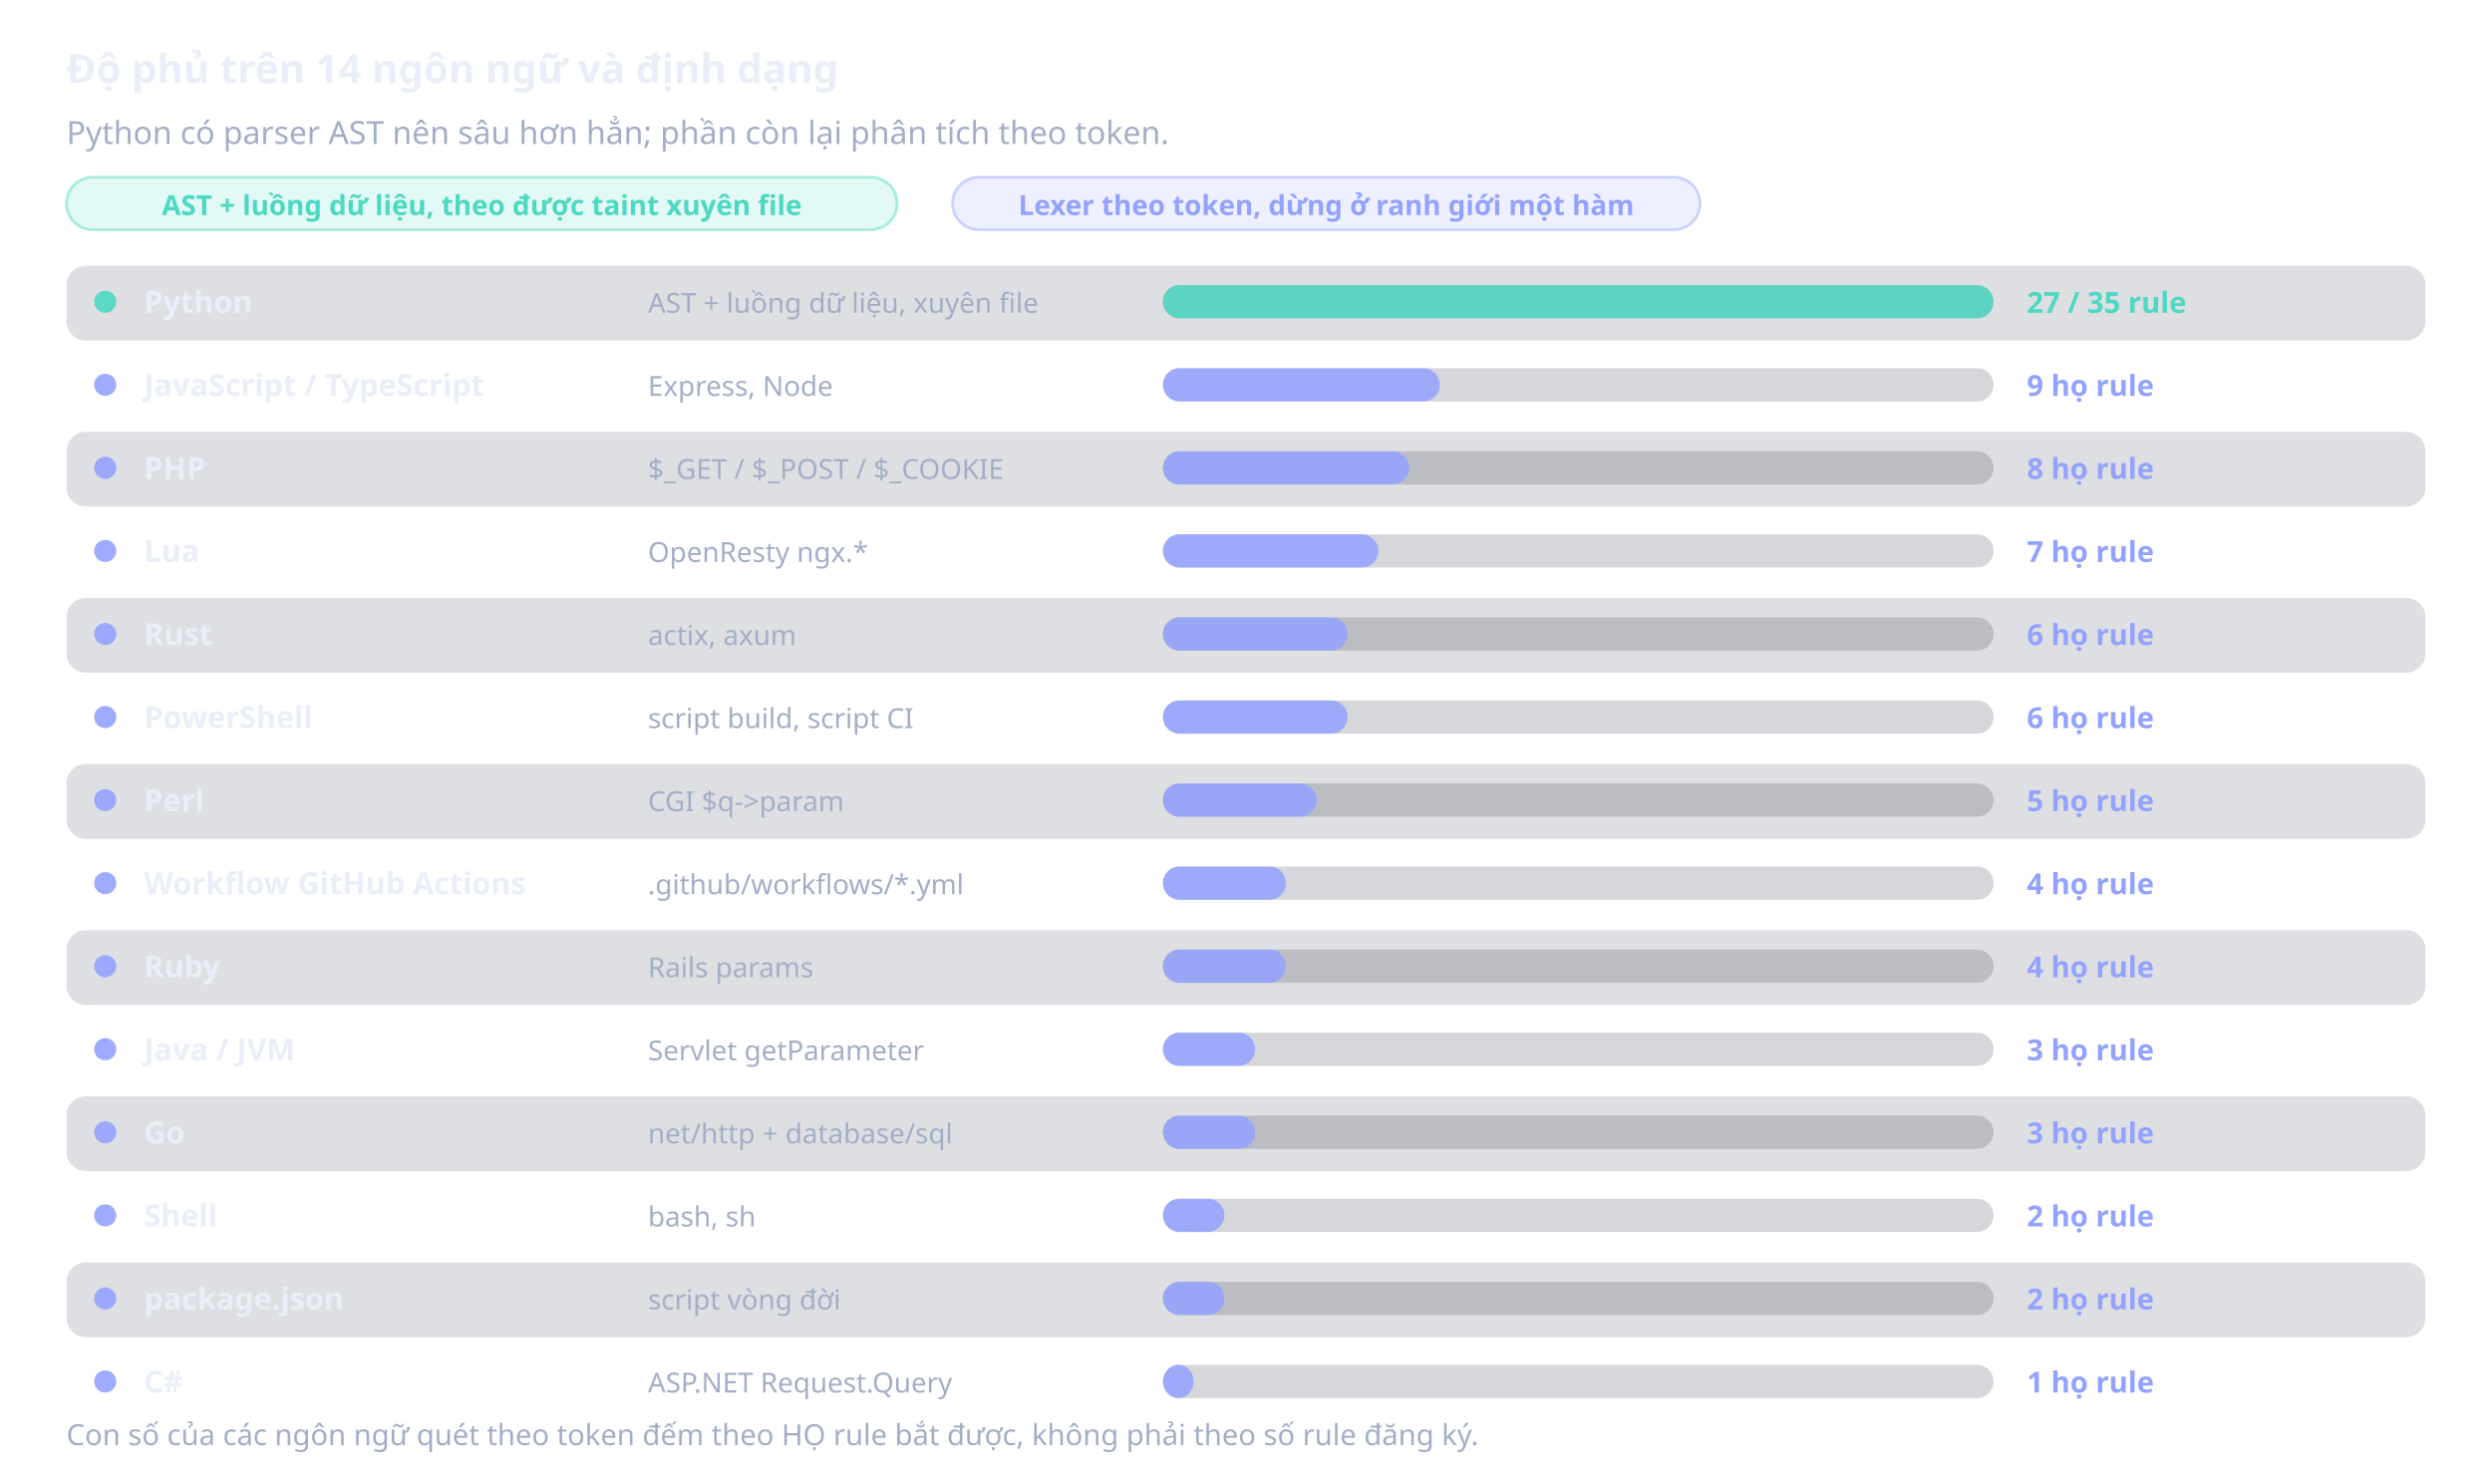
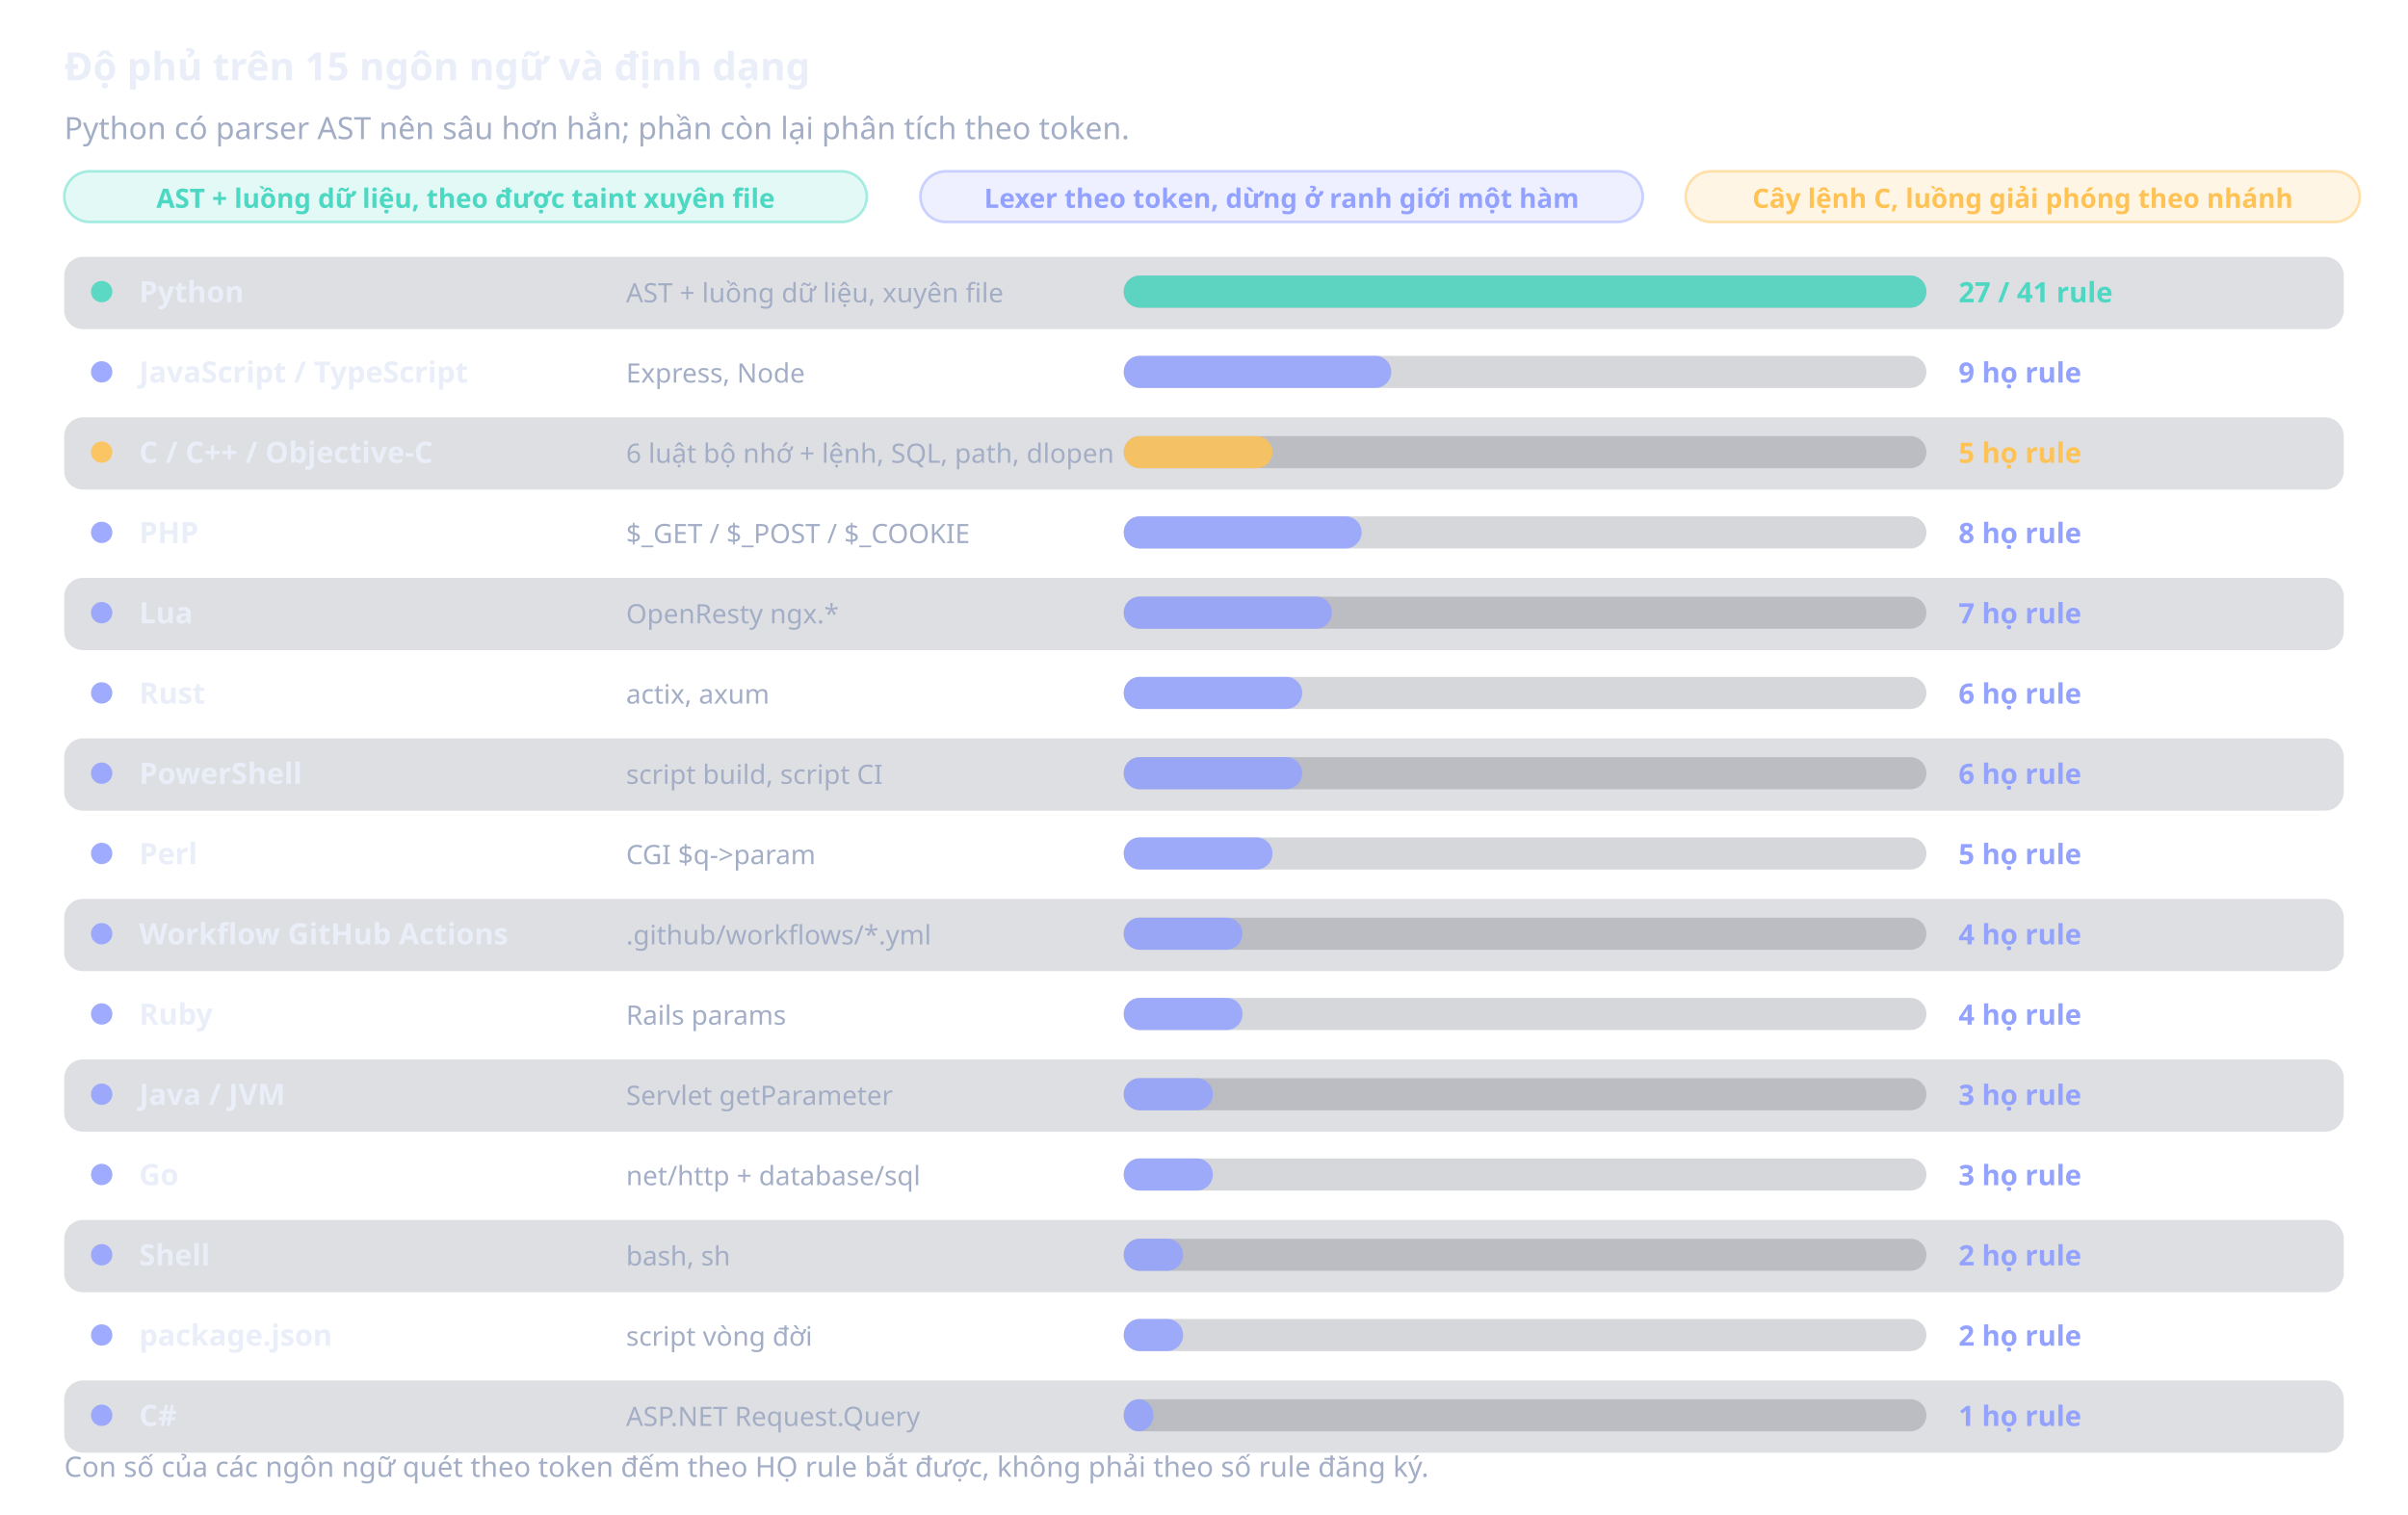
- <svg xmlns="http://www.w3.org/2000/svg" viewBox="0 0 900 536" width="900" height="536" role="img">
+ <svg xmlns="http://www.w3.org/2000/svg" viewBox="0 0 900 566" width="900" height="566" role="img">
  <defs>
    <marker id="adark" viewBox="0 0 10 10" refX="9" refY="5" markerWidth="6" markerHeight="6" orient="auto-start-reverse">
      <path d="M 0 0 L 10 5 L 0 10 z" fill="#a3aec6" opacity="0.75" />
    </marker>
  </defs>
-   <text x="24" y="30" font-family="Segoe UI, system-ui, -apple-system, sans-serif" font-size="14.5" fill="#e9eef8" text-anchor="start" font-weight="700">Độ phủ trên 14 ngôn ngữ và định dạng</text>
+   <text x="24" y="30" font-family="Segoe UI, system-ui, -apple-system, sans-serif" font-size="14.5" fill="#e9eef8" text-anchor="start" font-weight="700">Độ phủ trên 15 ngôn ngữ và định dạng</text>
  <text x="24" y="52" font-family="Segoe UI, system-ui, -apple-system, sans-serif" font-size="11.5" fill="#a3aec6" text-anchor="start" font-weight="400">Python có parser AST nên sâu hơn hẳn; phần còn lại phân tích theo token.</text>
  <rect x="24" y="64" width="300" height="19" rx="9.5" fill="#4cd8c2" opacity="0.16" />
  <rect x="24" y="64" width="300" height="19" rx="9.5" fill="none" stroke="#4cd8c2" stroke-width="1" opacity="0.45" />
  <text x="174" y="77.7" font-family="Segoe UI, system-ui, -apple-system, sans-serif" font-size="10" fill="#4cd8c2" text-anchor="middle" font-weight="700">AST + luồng dữ liệu, theo được taint xuyên file</text>
  <rect x="344" y="64" width="270" height="19" rx="9.5" fill="#93a2ff" opacity="0.16" />
  <rect x="344" y="64" width="270" height="19" rx="9.5" fill="none" stroke="#93a2ff" stroke-width="1" opacity="0.45" />
  <text x="479" y="77.7" font-family="Segoe UI, system-ui, -apple-system, sans-serif" font-size="10" fill="#93a2ff" text-anchor="middle" font-weight="700">Lexer theo token, dừng ở ranh giới một hàm</text>
+   <rect x="630" y="64" width="252" height="19" rx="9.5" fill="#ffc255" opacity="0.16" />
+   <rect x="630" y="64" width="252" height="19" rx="9.5" fill="none" stroke="#ffc255" stroke-width="1" opacity="0.45" />
+   <text x="756" y="77.7" font-family="Segoe UI, system-ui, -apple-system, sans-serif" font-size="10" fill="#ffc255" text-anchor="middle" font-weight="700">Cây lệnh C, luồng giải phóng theo nhánh</text>
  <rect x="24" y="96" width="852" height="27" rx="7" fill="#2b3546" opacity="0.16" />
  <circle cx="38" cy="109" r="4" fill="#4cd8c2" opacity="0.90" />
  <text x="52" y="113" font-family="Segoe UI, system-ui, -apple-system, sans-serif" font-size="11" fill="#e9eef8" text-anchor="start" font-weight="700">Python</text>
  <text x="234" y="113" font-family="Segoe UI, system-ui, -apple-system, sans-serif" font-size="10" fill="#a3aec6" text-anchor="start" font-weight="400">AST + luồng dữ liệu, xuyên file</text>
  <rect x="420" y="103" width="300" height="12" rx="6.0" fill="#2b3546" opacity="0.20" />
  <rect x="420" y="103" width="300" height="12" rx="6" fill="#4cd8c2" opacity="0.85" />
-   <text x="732" y="113" font-family="Segoe UI, system-ui, -apple-system, sans-serif" font-size="10.5" fill="#4cd8c2" text-anchor="start" font-weight="700">27 / 35 rule</text>
+   <text x="732" y="113" font-family="Segoe UI, system-ui, -apple-system, sans-serif" font-size="10.5" fill="#4cd8c2" text-anchor="start" font-weight="700">27 / 41 rule</text>
  <circle cx="38" cy="139" r="4" fill="#93a2ff" opacity="0.90" />
  <text x="52" y="143" font-family="Segoe UI, system-ui, -apple-system, sans-serif" font-size="11" fill="#e9eef8" text-anchor="start" font-weight="700">JavaScript / TypeScript</text>
  <text x="234" y="143" font-family="Segoe UI, system-ui, -apple-system, sans-serif" font-size="10" fill="#a3aec6" text-anchor="start" font-weight="400">Express, Node</text>
  <rect x="420" y="133" width="300" height="12" rx="6.0" fill="#2b3546" opacity="0.20" />
  <rect x="420" y="133" width="100" height="12" rx="6" fill="#93a2ff" opacity="0.85" />
  <text x="732" y="143" font-family="Segoe UI, system-ui, -apple-system, sans-serif" font-size="10.5" fill="#93a2ff" text-anchor="start" font-weight="700">9 họ rule</text>
  <rect x="24" y="156" width="852" height="27" rx="7" fill="#2b3546" opacity="0.16" />
-   <circle cx="38" cy="169" r="4" fill="#93a2ff" opacity="0.90" />
-   <text x="52" y="173" font-family="Segoe UI, system-ui, -apple-system, sans-serif" font-size="11" fill="#e9eef8" text-anchor="start" font-weight="700">PHP</text>
-   <text x="234" y="173" font-family="Segoe UI, system-ui, -apple-system, sans-serif" font-size="10" fill="#a3aec6" text-anchor="start" font-weight="400">$_GET / $_POST / $_COOKIE</text>
+   <circle cx="38" cy="169" r="4" fill="#ffc255" opacity="0.90" />
+   <text x="52" y="173" font-family="Segoe UI, system-ui, -apple-system, sans-serif" font-size="11" fill="#e9eef8" text-anchor="start" font-weight="700">C / C++ / Objective-C</text>
+   <text x="234" y="173" font-family="Segoe UI, system-ui, -apple-system, sans-serif" font-size="10" fill="#a3aec6" text-anchor="start" font-weight="400">6 luật bộ nhớ + lệnh, SQL, path, dlopen</text>
  <rect x="420" y="163" width="300" height="12" rx="6.0" fill="#2b3546" opacity="0.20" />
-   <rect x="420" y="163" width="88.9" height="12" rx="6" fill="#93a2ff" opacity="0.85" />
-   <text x="732" y="173" font-family="Segoe UI, system-ui, -apple-system, sans-serif" font-size="10.5" fill="#93a2ff" text-anchor="start" font-weight="700">8 họ rule</text>
+   <rect x="420" y="163" width="55.6" height="12" rx="6" fill="#ffc255" opacity="0.85" />
+   <text x="732" y="173" font-family="Segoe UI, system-ui, -apple-system, sans-serif" font-size="10.5" fill="#ffc255" text-anchor="start" font-weight="700">5 họ rule</text>
  <circle cx="38" cy="199" r="4" fill="#93a2ff" opacity="0.90" />
-   <text x="52" y="203" font-family="Segoe UI, system-ui, -apple-system, sans-serif" font-size="11" fill="#e9eef8" text-anchor="start" font-weight="700">Lua</text>
-   <text x="234" y="203" font-family="Segoe UI, system-ui, -apple-system, sans-serif" font-size="10" fill="#a3aec6" text-anchor="start" font-weight="400">OpenResty ngx.*</text>
+   <text x="52" y="203" font-family="Segoe UI, system-ui, -apple-system, sans-serif" font-size="11" fill="#e9eef8" text-anchor="start" font-weight="700">PHP</text>
+   <text x="234" y="203" font-family="Segoe UI, system-ui, -apple-system, sans-serif" font-size="10" fill="#a3aec6" text-anchor="start" font-weight="400">$_GET / $_POST / $_COOKIE</text>
  <rect x="420" y="193" width="300" height="12" rx="6.0" fill="#2b3546" opacity="0.20" />
-   <rect x="420" y="193" width="77.8" height="12" rx="6" fill="#93a2ff" opacity="0.85" />
-   <text x="732" y="203" font-family="Segoe UI, system-ui, -apple-system, sans-serif" font-size="10.5" fill="#93a2ff" text-anchor="start" font-weight="700">7 họ rule</text>
+   <rect x="420" y="193" width="88.9" height="12" rx="6" fill="#93a2ff" opacity="0.85" />
+   <text x="732" y="203" font-family="Segoe UI, system-ui, -apple-system, sans-serif" font-size="10.5" fill="#93a2ff" text-anchor="start" font-weight="700">8 họ rule</text>
  <rect x="24" y="216" width="852" height="27" rx="7" fill="#2b3546" opacity="0.16" />
  <circle cx="38" cy="229" r="4" fill="#93a2ff" opacity="0.90" />
-   <text x="52" y="233" font-family="Segoe UI, system-ui, -apple-system, sans-serif" font-size="11" fill="#e9eef8" text-anchor="start" font-weight="700">Rust</text>
-   <text x="234" y="233" font-family="Segoe UI, system-ui, -apple-system, sans-serif" font-size="10" fill="#a3aec6" text-anchor="start" font-weight="400">actix, axum</text>
+   <text x="52" y="233" font-family="Segoe UI, system-ui, -apple-system, sans-serif" font-size="11" fill="#e9eef8" text-anchor="start" font-weight="700">Lua</text>
+   <text x="234" y="233" font-family="Segoe UI, system-ui, -apple-system, sans-serif" font-size="10" fill="#a3aec6" text-anchor="start" font-weight="400">OpenResty ngx.*</text>
  <rect x="420" y="223" width="300" height="12" rx="6.0" fill="#2b3546" opacity="0.20" />
-   <rect x="420" y="223" width="66.7" height="12" rx="6" fill="#93a2ff" opacity="0.85" />
-   <text x="732" y="233" font-family="Segoe UI, system-ui, -apple-system, sans-serif" font-size="10.5" fill="#93a2ff" text-anchor="start" font-weight="700">6 họ rule</text>
+   <rect x="420" y="223" width="77.8" height="12" rx="6" fill="#93a2ff" opacity="0.85" />
+   <text x="732" y="233" font-family="Segoe UI, system-ui, -apple-system, sans-serif" font-size="10.5" fill="#93a2ff" text-anchor="start" font-weight="700">7 họ rule</text>
  <circle cx="38" cy="259" r="4" fill="#93a2ff" opacity="0.90" />
-   <text x="52" y="263" font-family="Segoe UI, system-ui, -apple-system, sans-serif" font-size="11" fill="#e9eef8" text-anchor="start" font-weight="700">PowerShell</text>
-   <text x="234" y="263" font-family="Segoe UI, system-ui, -apple-system, sans-serif" font-size="10" fill="#a3aec6" text-anchor="start" font-weight="400">script build, script CI</text>
+   <text x="52" y="263" font-family="Segoe UI, system-ui, -apple-system, sans-serif" font-size="11" fill="#e9eef8" text-anchor="start" font-weight="700">Rust</text>
+   <text x="234" y="263" font-family="Segoe UI, system-ui, -apple-system, sans-serif" font-size="10" fill="#a3aec6" text-anchor="start" font-weight="400">actix, axum</text>
  <rect x="420" y="253" width="300" height="12" rx="6.0" fill="#2b3546" opacity="0.20" />
  <rect x="420" y="253" width="66.7" height="12" rx="6" fill="#93a2ff" opacity="0.85" />
  <text x="732" y="263" font-family="Segoe UI, system-ui, -apple-system, sans-serif" font-size="10.5" fill="#93a2ff" text-anchor="start" font-weight="700">6 họ rule</text>
  <rect x="24" y="276" width="852" height="27" rx="7" fill="#2b3546" opacity="0.16" />
  <circle cx="38" cy="289" r="4" fill="#93a2ff" opacity="0.90" />
-   <text x="52" y="293" font-family="Segoe UI, system-ui, -apple-system, sans-serif" font-size="11" fill="#e9eef8" text-anchor="start" font-weight="700">Perl</text>
-   <text x="234" y="293" font-family="Segoe UI, system-ui, -apple-system, sans-serif" font-size="10" fill="#a3aec6" text-anchor="start" font-weight="400">CGI $q-&gt;param</text>
+   <text x="52" y="293" font-family="Segoe UI, system-ui, -apple-system, sans-serif" font-size="11" fill="#e9eef8" text-anchor="start" font-weight="700">PowerShell</text>
+   <text x="234" y="293" font-family="Segoe UI, system-ui, -apple-system, sans-serif" font-size="10" fill="#a3aec6" text-anchor="start" font-weight="400">script build, script CI</text>
  <rect x="420" y="283" width="300" height="12" rx="6.0" fill="#2b3546" opacity="0.20" />
-   <rect x="420" y="283" width="55.6" height="12" rx="6" fill="#93a2ff" opacity="0.85" />
-   <text x="732" y="293" font-family="Segoe UI, system-ui, -apple-system, sans-serif" font-size="10.5" fill="#93a2ff" text-anchor="start" font-weight="700">5 họ rule</text>
+   <rect x="420" y="283" width="66.7" height="12" rx="6" fill="#93a2ff" opacity="0.85" />
+   <text x="732" y="293" font-family="Segoe UI, system-ui, -apple-system, sans-serif" font-size="10.5" fill="#93a2ff" text-anchor="start" font-weight="700">6 họ rule</text>
  <circle cx="38" cy="319" r="4" fill="#93a2ff" opacity="0.90" />
-   <text x="52" y="323" font-family="Segoe UI, system-ui, -apple-system, sans-serif" font-size="11" fill="#e9eef8" text-anchor="start" font-weight="700">Workflow GitHub Actions</text>
-   <text x="234" y="323" font-family="Segoe UI, system-ui, -apple-system, sans-serif" font-size="10" fill="#a3aec6" text-anchor="start" font-weight="400">.github/workflows/*.yml</text>
+   <text x="52" y="323" font-family="Segoe UI, system-ui, -apple-system, sans-serif" font-size="11" fill="#e9eef8" text-anchor="start" font-weight="700">Perl</text>
+   <text x="234" y="323" font-family="Segoe UI, system-ui, -apple-system, sans-serif" font-size="10" fill="#a3aec6" text-anchor="start" font-weight="400">CGI $q-&gt;param</text>
  <rect x="420" y="313" width="300" height="12" rx="6.0" fill="#2b3546" opacity="0.20" />
-   <rect x="420" y="313" width="44.4" height="12" rx="6" fill="#93a2ff" opacity="0.85" />
-   <text x="732" y="323" font-family="Segoe UI, system-ui, -apple-system, sans-serif" font-size="10.5" fill="#93a2ff" text-anchor="start" font-weight="700">4 họ rule</text>
+   <rect x="420" y="313" width="55.6" height="12" rx="6" fill="#93a2ff" opacity="0.85" />
+   <text x="732" y="323" font-family="Segoe UI, system-ui, -apple-system, sans-serif" font-size="10.5" fill="#93a2ff" text-anchor="start" font-weight="700">5 họ rule</text>
  <rect x="24" y="336" width="852" height="27" rx="7" fill="#2b3546" opacity="0.16" />
  <circle cx="38" cy="349" r="4" fill="#93a2ff" opacity="0.90" />
-   <text x="52" y="353" font-family="Segoe UI, system-ui, -apple-system, sans-serif" font-size="11" fill="#e9eef8" text-anchor="start" font-weight="700">Ruby</text>
-   <text x="234" y="353" font-family="Segoe UI, system-ui, -apple-system, sans-serif" font-size="10" fill="#a3aec6" text-anchor="start" font-weight="400">Rails params</text>
+   <text x="52" y="353" font-family="Segoe UI, system-ui, -apple-system, sans-serif" font-size="11" fill="#e9eef8" text-anchor="start" font-weight="700">Workflow GitHub Actions</text>
+   <text x="234" y="353" font-family="Segoe UI, system-ui, -apple-system, sans-serif" font-size="10" fill="#a3aec6" text-anchor="start" font-weight="400">.github/workflows/*.yml</text>
  <rect x="420" y="343" width="300" height="12" rx="6.0" fill="#2b3546" opacity="0.20" />
  <rect x="420" y="343" width="44.4" height="12" rx="6" fill="#93a2ff" opacity="0.85" />
  <text x="732" y="353" font-family="Segoe UI, system-ui, -apple-system, sans-serif" font-size="10.5" fill="#93a2ff" text-anchor="start" font-weight="700">4 họ rule</text>
  <circle cx="38" cy="379" r="4" fill="#93a2ff" opacity="0.90" />
-   <text x="52" y="383" font-family="Segoe UI, system-ui, -apple-system, sans-serif" font-size="11" fill="#e9eef8" text-anchor="start" font-weight="700">Java / JVM</text>
-   <text x="234" y="383" font-family="Segoe UI, system-ui, -apple-system, sans-serif" font-size="10" fill="#a3aec6" text-anchor="start" font-weight="400">Servlet getParameter</text>
+   <text x="52" y="383" font-family="Segoe UI, system-ui, -apple-system, sans-serif" font-size="11" fill="#e9eef8" text-anchor="start" font-weight="700">Ruby</text>
+   <text x="234" y="383" font-family="Segoe UI, system-ui, -apple-system, sans-serif" font-size="10" fill="#a3aec6" text-anchor="start" font-weight="400">Rails params</text>
  <rect x="420" y="373" width="300" height="12" rx="6.0" fill="#2b3546" opacity="0.20" />
-   <rect x="420" y="373" width="33.3" height="12" rx="6" fill="#93a2ff" opacity="0.85" />
-   <text x="732" y="383" font-family="Segoe UI, system-ui, -apple-system, sans-serif" font-size="10.5" fill="#93a2ff" text-anchor="start" font-weight="700">3 họ rule</text>
+   <rect x="420" y="373" width="44.4" height="12" rx="6" fill="#93a2ff" opacity="0.85" />
+   <text x="732" y="383" font-family="Segoe UI, system-ui, -apple-system, sans-serif" font-size="10.5" fill="#93a2ff" text-anchor="start" font-weight="700">4 họ rule</text>
  <rect x="24" y="396" width="852" height="27" rx="7" fill="#2b3546" opacity="0.16" />
  <circle cx="38" cy="409" r="4" fill="#93a2ff" opacity="0.90" />
-   <text x="52" y="413" font-family="Segoe UI, system-ui, -apple-system, sans-serif" font-size="11" fill="#e9eef8" text-anchor="start" font-weight="700">Go</text>
-   <text x="234" y="413" font-family="Segoe UI, system-ui, -apple-system, sans-serif" font-size="10" fill="#a3aec6" text-anchor="start" font-weight="400">net/http + database/sql</text>
+   <text x="52" y="413" font-family="Segoe UI, system-ui, -apple-system, sans-serif" font-size="11" fill="#e9eef8" text-anchor="start" font-weight="700">Java / JVM</text>
+   <text x="234" y="413" font-family="Segoe UI, system-ui, -apple-system, sans-serif" font-size="10" fill="#a3aec6" text-anchor="start" font-weight="400">Servlet getParameter</text>
  <rect x="420" y="403" width="300" height="12" rx="6.0" fill="#2b3546" opacity="0.20" />
  <rect x="420" y="403" width="33.3" height="12" rx="6" fill="#93a2ff" opacity="0.85" />
  <text x="732" y="413" font-family="Segoe UI, system-ui, -apple-system, sans-serif" font-size="10.5" fill="#93a2ff" text-anchor="start" font-weight="700">3 họ rule</text>
  <circle cx="38" cy="439" r="4" fill="#93a2ff" opacity="0.90" />
-   <text x="52" y="443" font-family="Segoe UI, system-ui, -apple-system, sans-serif" font-size="11" fill="#e9eef8" text-anchor="start" font-weight="700">Shell</text>
-   <text x="234" y="443" font-family="Segoe UI, system-ui, -apple-system, sans-serif" font-size="10" fill="#a3aec6" text-anchor="start" font-weight="400">bash, sh</text>
+   <text x="52" y="443" font-family="Segoe UI, system-ui, -apple-system, sans-serif" font-size="11" fill="#e9eef8" text-anchor="start" font-weight="700">Go</text>
+   <text x="234" y="443" font-family="Segoe UI, system-ui, -apple-system, sans-serif" font-size="10" fill="#a3aec6" text-anchor="start" font-weight="400">net/http + database/sql</text>
  <rect x="420" y="433" width="300" height="12" rx="6.0" fill="#2b3546" opacity="0.20" />
-   <rect x="420" y="433" width="22.2" height="12" rx="6" fill="#93a2ff" opacity="0.85" />
-   <text x="732" y="443" font-family="Segoe UI, system-ui, -apple-system, sans-serif" font-size="10.5" fill="#93a2ff" text-anchor="start" font-weight="700">2 họ rule</text>
+   <rect x="420" y="433" width="33.3" height="12" rx="6" fill="#93a2ff" opacity="0.85" />
+   <text x="732" y="443" font-family="Segoe UI, system-ui, -apple-system, sans-serif" font-size="10.5" fill="#93a2ff" text-anchor="start" font-weight="700">3 họ rule</text>
  <rect x="24" y="456" width="852" height="27" rx="7" fill="#2b3546" opacity="0.16" />
  <circle cx="38" cy="469" r="4" fill="#93a2ff" opacity="0.90" />
-   <text x="52" y="473" font-family="Segoe UI, system-ui, -apple-system, sans-serif" font-size="11" fill="#e9eef8" text-anchor="start" font-weight="700">package.json</text>
-   <text x="234" y="473" font-family="Segoe UI, system-ui, -apple-system, sans-serif" font-size="10" fill="#a3aec6" text-anchor="start" font-weight="400">script vòng đời</text>
+   <text x="52" y="473" font-family="Segoe UI, system-ui, -apple-system, sans-serif" font-size="11" fill="#e9eef8" text-anchor="start" font-weight="700">Shell</text>
+   <text x="234" y="473" font-family="Segoe UI, system-ui, -apple-system, sans-serif" font-size="10" fill="#a3aec6" text-anchor="start" font-weight="400">bash, sh</text>
  <rect x="420" y="463" width="300" height="12" rx="6.0" fill="#2b3546" opacity="0.20" />
  <rect x="420" y="463" width="22.2" height="12" rx="6" fill="#93a2ff" opacity="0.85" />
  <text x="732" y="473" font-family="Segoe UI, system-ui, -apple-system, sans-serif" font-size="10.5" fill="#93a2ff" text-anchor="start" font-weight="700">2 họ rule</text>
  <circle cx="38" cy="499" r="4" fill="#93a2ff" opacity="0.90" />
-   <text x="52" y="503" font-family="Segoe UI, system-ui, -apple-system, sans-serif" font-size="11" fill="#e9eef8" text-anchor="start" font-weight="700">C#</text>
-   <text x="234" y="503" font-family="Segoe UI, system-ui, -apple-system, sans-serif" font-size="10" fill="#a3aec6" text-anchor="start" font-weight="400">ASP.NET Request.Query</text>
+   <text x="52" y="503" font-family="Segoe UI, system-ui, -apple-system, sans-serif" font-size="11" fill="#e9eef8" text-anchor="start" font-weight="700">package.json</text>
+   <text x="234" y="503" font-family="Segoe UI, system-ui, -apple-system, sans-serif" font-size="10" fill="#a3aec6" text-anchor="start" font-weight="400">script vòng đời</text>
  <rect x="420" y="493" width="300" height="12" rx="6.0" fill="#2b3546" opacity="0.20" />
-   <rect x="420" y="493" width="11.1" height="12" rx="6" fill="#93a2ff" opacity="0.85" />
-   <text x="732" y="503" font-family="Segoe UI, system-ui, -apple-system, sans-serif" font-size="10.5" fill="#93a2ff" text-anchor="start" font-weight="700">1 họ rule</text>
-   <text x="24" y="522" font-family="Segoe UI, system-ui, -apple-system, sans-serif" font-size="10.5" fill="#a3aec6" text-anchor="start" font-weight="400">Con số của các ngôn ngữ quét theo token đếm theo HỌ rule bắt được, không phải theo số rule đăng ký.</text>
+   <rect x="420" y="493" width="22.2" height="12" rx="6" fill="#93a2ff" opacity="0.85" />
+   <text x="732" y="503" font-family="Segoe UI, system-ui, -apple-system, sans-serif" font-size="10.5" fill="#93a2ff" text-anchor="start" font-weight="700">2 họ rule</text>
+   <rect x="24" y="516" width="852" height="27" rx="7" fill="#2b3546" opacity="0.16" />
+   <circle cx="38" cy="529" r="4" fill="#93a2ff" opacity="0.90" />
+   <text x="52" y="533" font-family="Segoe UI, system-ui, -apple-system, sans-serif" font-size="11" fill="#e9eef8" text-anchor="start" font-weight="700">C#</text>
+   <text x="234" y="533" font-family="Segoe UI, system-ui, -apple-system, sans-serif" font-size="10" fill="#a3aec6" text-anchor="start" font-weight="400">ASP.NET Request.Query</text>
+   <rect x="420" y="523" width="300" height="12" rx="6.0" fill="#2b3546" opacity="0.20" />
+   <rect x="420" y="523" width="11.1" height="12" rx="6" fill="#93a2ff" opacity="0.85" />
+   <text x="732" y="533" font-family="Segoe UI, system-ui, -apple-system, sans-serif" font-size="10.5" fill="#93a2ff" text-anchor="start" font-weight="700">1 họ rule</text>
+   <text x="24" y="552" font-family="Segoe UI, system-ui, -apple-system, sans-serif" font-size="10.5" fill="#a3aec6" text-anchor="start" font-weight="400">Con số của các ngôn ngữ quét theo token đếm theo HỌ rule bắt được, không phải theo số rule đăng ký.</text>
</svg>
